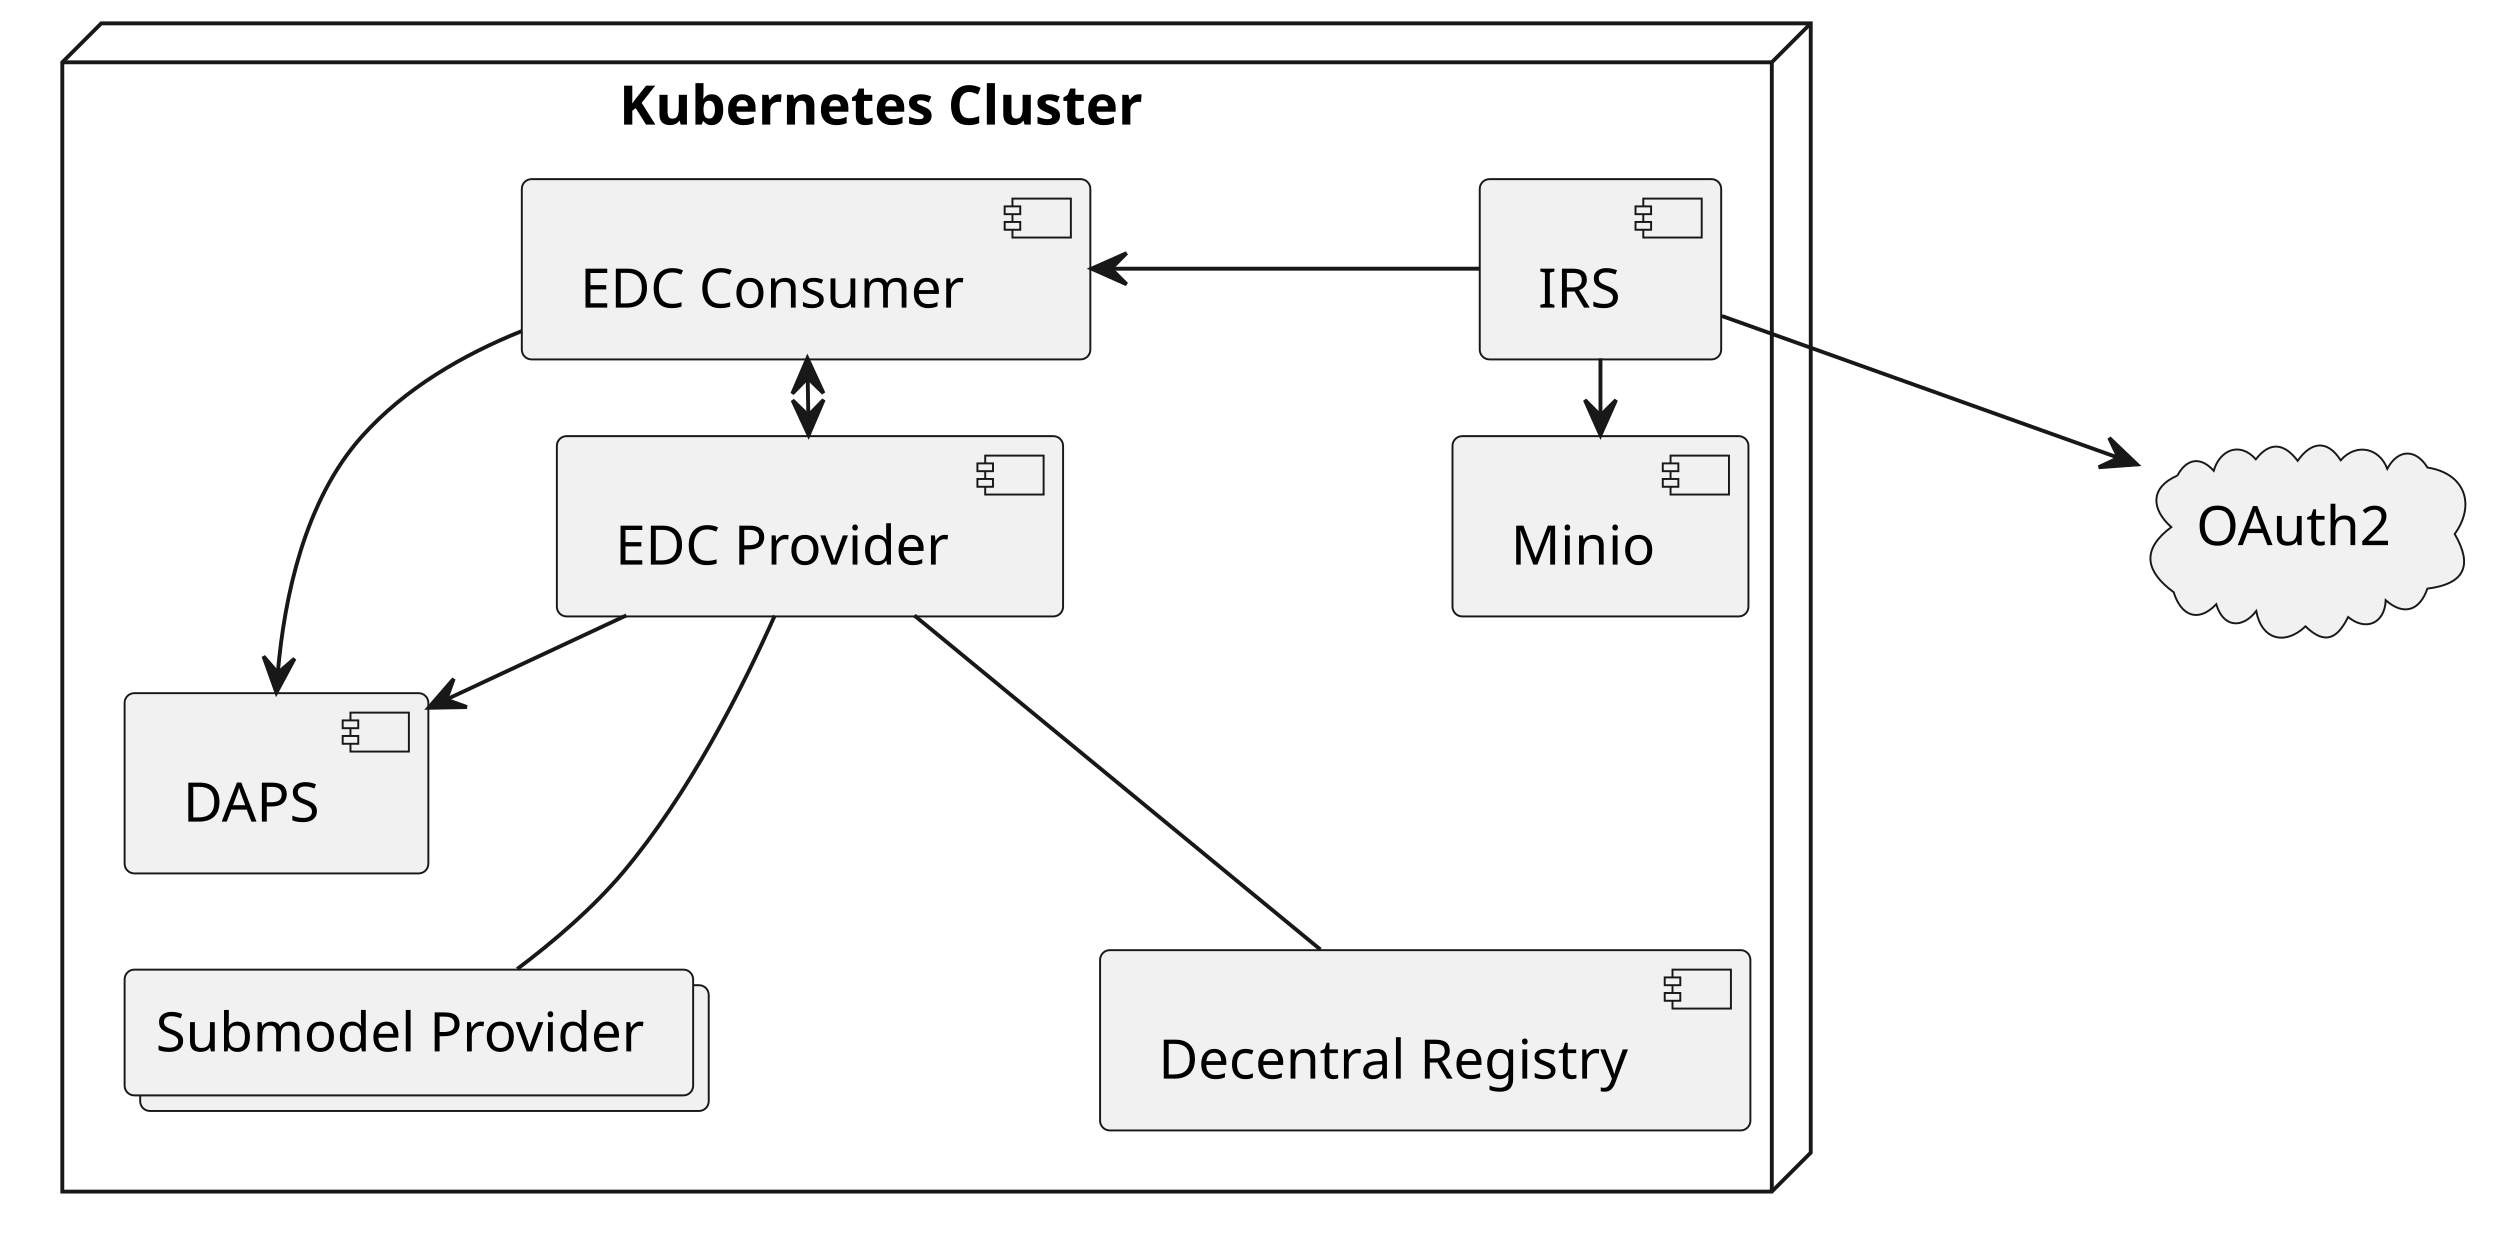
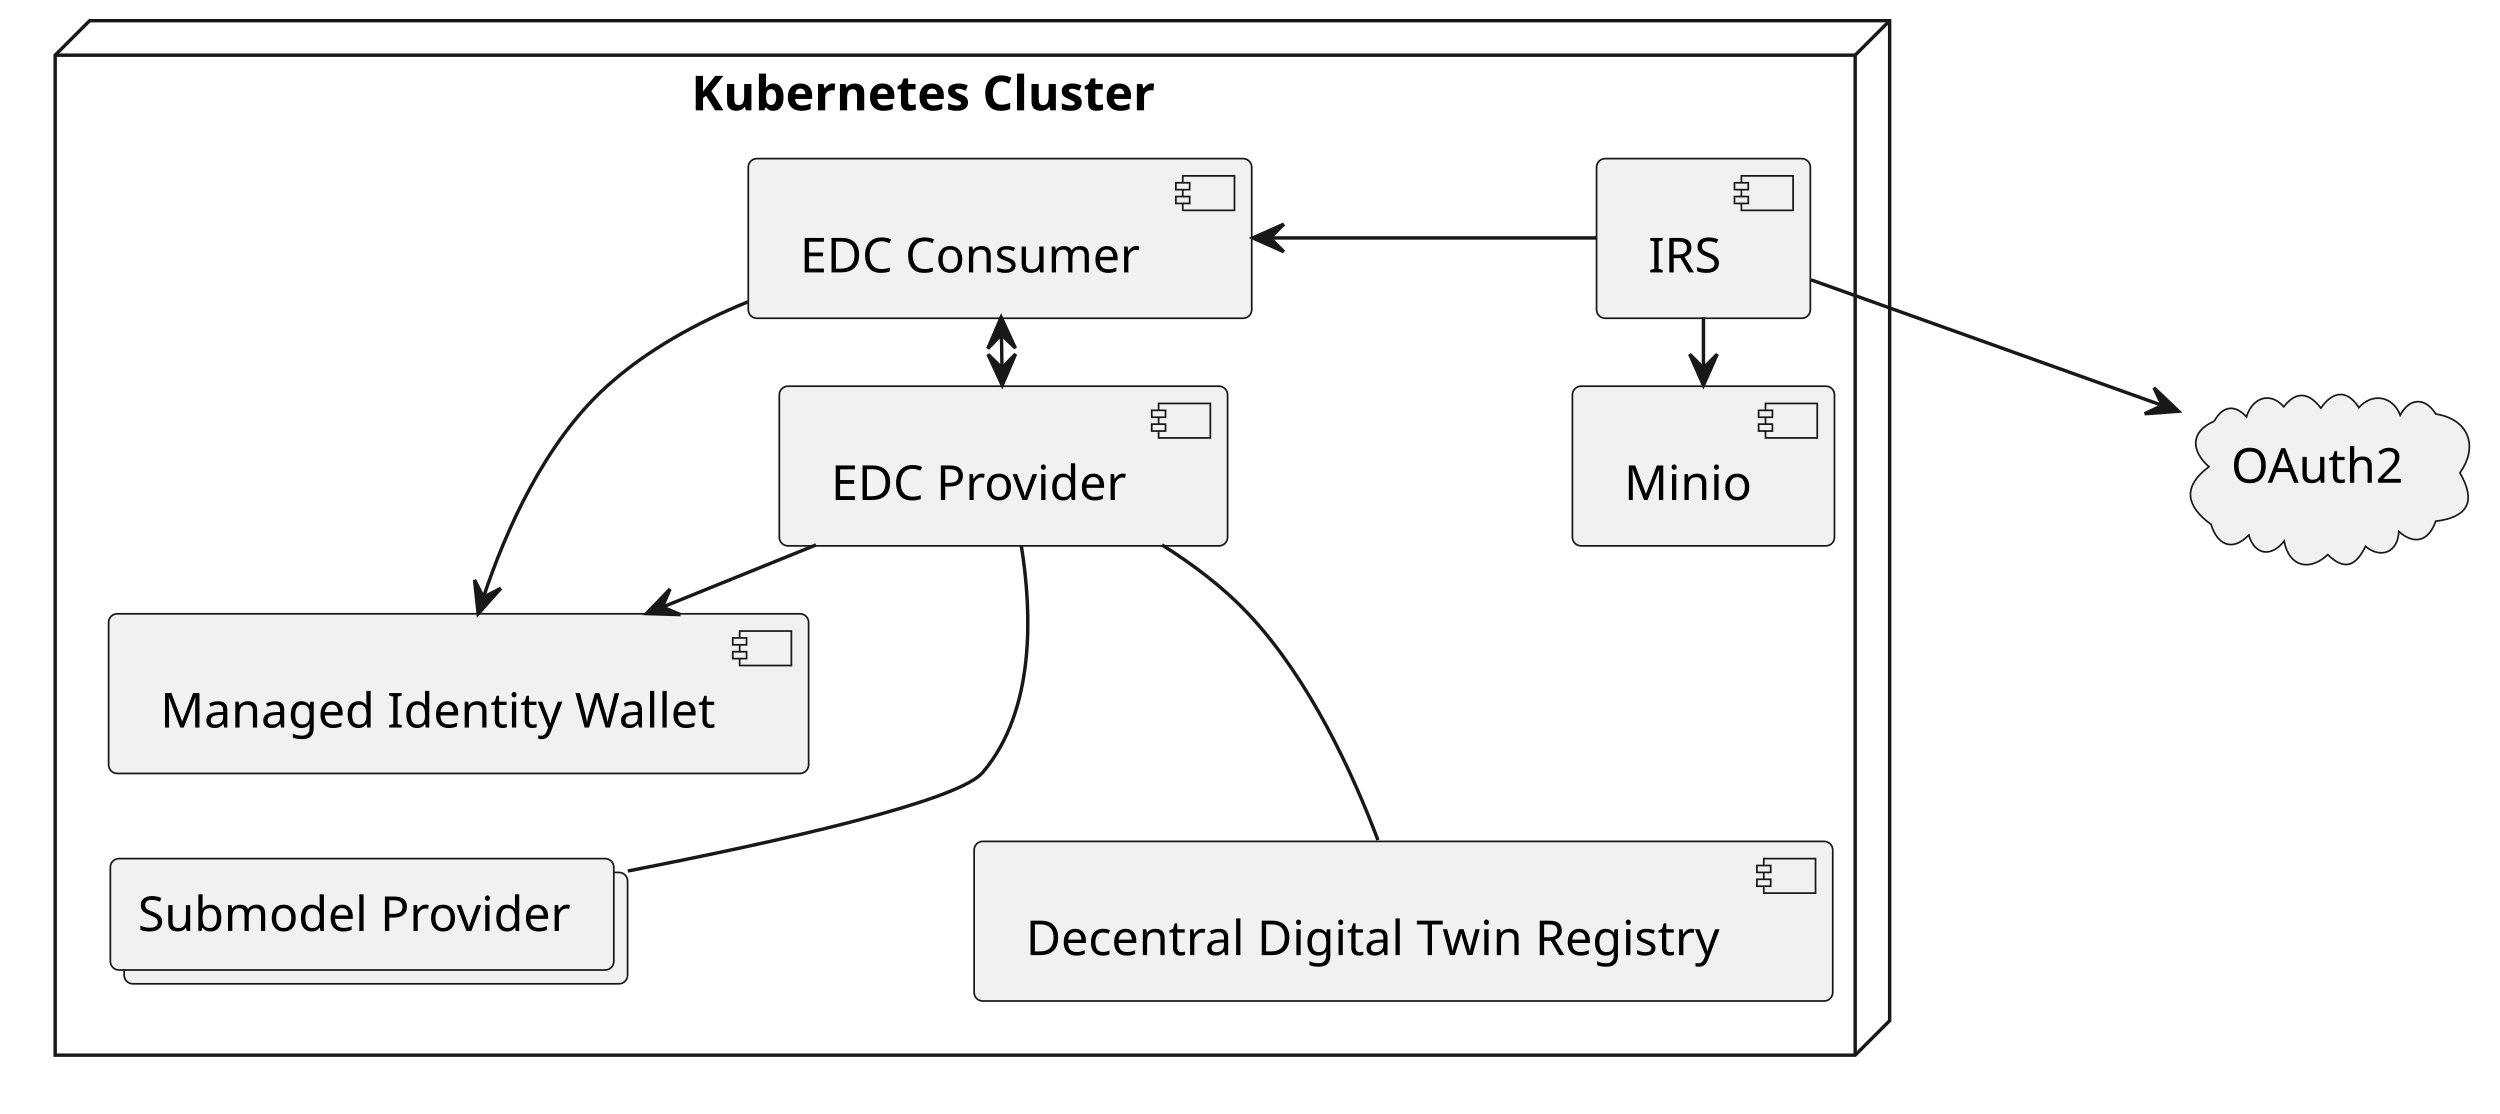
- <svg xmlns="http://www.w3.org/2000/svg" contentStyleType="text/css" height="323px" preserveAspectRatio="none" style="width:642px;height:323px;background:#FFFFFF;" version="1.1" viewBox="0 0 642 323" width="642px" zoomAndPan="magnify">
+ <svg xmlns="http://www.w3.org/2000/svg" contentStyleType="text/css" height="323px" preserveAspectRatio="none" style="width:725px;height:323px;background:#FFFFFF;" version="1.1" viewBox="0 0 725 323" width="725px" zoomAndPan="magnify">
  <defs />
  <g>
    <g id="cluster_k8s">
-       <polygon fill="none" points="16,16,26,6,465,6,465,296,455,306,16,306,16,16" style="stroke:#181818;stroke-width:1.0;" />
-       <line style="stroke:#181818;stroke-width:1.0;" x1="455" x2="465" y1="16" y2="6" />
-       <line style="stroke:#181818;stroke-width:1.0;" x1="16" x2="455" y1="16" y2="16" />
-       <line style="stroke:#181818;stroke-width:1.0;" x1="455" x2="455" y1="16" y2="306" />
-       <text fill="#000000" font-family="Architects daughter" font-size="14" font-weight="bold" lengthAdjust="spacing" textLength="155" x="159" y="31.995">Kubernetes Cluster</text>
+       <polygon fill="none" points="16,16,26,6,548,6,548,296,538,306,16,306,16,16" style="stroke:#181818;stroke-width:1.0;" />
+       <line style="stroke:#181818;stroke-width:1.0;" x1="538" x2="548" y1="16" y2="6" />
+       <line style="stroke:#181818;stroke-width:1.0;" x1="16" x2="538" y1="16" y2="16" />
+       <line style="stroke:#181818;stroke-width:1.0;" x1="538" x2="538" y1="16" y2="306" />
+       <text fill="#000000" font-family="Architects daughter" font-size="14" font-weight="bold" lengthAdjust="spacing" textLength="155" x="200.5" y="31.995">Kubernetes Cluster</text>
    </g>
    <g id="elem_IRS">
-       <rect fill="#F1F1F1" height="46.297" rx="2.5" ry="2.5" style="stroke:#181818;stroke-width:0.5;" width="62" x="380" y="46" />
-       <rect fill="#F1F1F1" height="10" style="stroke:#181818;stroke-width:0.5;" width="15" x="422" y="51" />
-       <rect fill="#F1F1F1" height="2" style="stroke:#181818;stroke-width:0.5;" width="4" x="420" y="53" />
-       <rect fill="#F1F1F1" height="2" style="stroke:#181818;stroke-width:0.5;" width="4" x="420" y="57" />
-       <text fill="#000000" font-family="Architects daughter" font-size="14" lengthAdjust="spacing" textLength="22" x="395" y="78.995">IRS</text>
+       <rect fill="#F1F1F1" height="46.297" rx="2.5" ry="2.5" style="stroke:#181818;stroke-width:0.5;" width="62" x="463" y="46" />
+       <rect fill="#F1F1F1" height="10" style="stroke:#181818;stroke-width:0.5;" width="15" x="505" y="51" />
+       <rect fill="#F1F1F1" height="2" style="stroke:#181818;stroke-width:0.5;" width="4" x="503" y="53" />
+       <rect fill="#F1F1F1" height="2" style="stroke:#181818;stroke-width:0.5;" width="4" x="503" y="57" />
+       <text fill="#000000" font-family="Architects daughter" font-size="14" lengthAdjust="spacing" textLength="22" x="478" y="78.995">IRS</text>
    </g>
    <g id="elem_Minio">
-       <rect fill="#F1F1F1" height="46.297" rx="2.5" ry="2.5" style="stroke:#181818;stroke-width:0.5;" width="76" x="373" y="112" />
-       <rect fill="#F1F1F1" height="10" style="stroke:#181818;stroke-width:0.5;" width="15" x="429" y="117" />
-       <rect fill="#F1F1F1" height="2" style="stroke:#181818;stroke-width:0.5;" width="4" x="427" y="119" />
-       <rect fill="#F1F1F1" height="2" style="stroke:#181818;stroke-width:0.5;" width="4" x="427" y="123" />
-       <text fill="#000000" font-family="Architects daughter" font-size="14" lengthAdjust="spacing" textLength="36" x="388" y="144.995">Minio</text>
+       <rect fill="#F1F1F1" height="46.297" rx="2.5" ry="2.5" style="stroke:#181818;stroke-width:0.5;" width="76" x="456" y="112" />
+       <rect fill="#F1F1F1" height="10" style="stroke:#181818;stroke-width:0.5;" width="15" x="512" y="117" />
+       <rect fill="#F1F1F1" height="2" style="stroke:#181818;stroke-width:0.5;" width="4" x="510" y="119" />
+       <rect fill="#F1F1F1" height="2" style="stroke:#181818;stroke-width:0.5;" width="4" x="510" y="123" />
+       <text fill="#000000" font-family="Architects daughter" font-size="14" lengthAdjust="spacing" textLength="36" x="471" y="144.995">Minio</text>
    </g>
    <g id="elem_dtr">
-       <rect fill="#F1F1F1" height="46.297" rx="2.5" ry="2.5" style="stroke:#181818;stroke-width:0.5;" width="167" x="282.5" y="244" />
-       <rect fill="#F1F1F1" height="10" style="stroke:#181818;stroke-width:0.5;" width="15" x="429.5" y="249" />
-       <rect fill="#F1F1F1" height="2" style="stroke:#181818;stroke-width:0.5;" width="4" x="427.5" y="251" />
-       <rect fill="#F1F1F1" height="2" style="stroke:#181818;stroke-width:0.5;" width="4" x="427.5" y="255" />
-       <text fill="#000000" font-family="Architects daughter" font-size="14" lengthAdjust="spacing" textLength="127" x="297.5" y="276.995">Decentral Registry</text>
+       <rect fill="#F1F1F1" height="46.297" rx="2.5" ry="2.5" style="stroke:#181818;stroke-width:0.5;" width="249" x="282.5" y="244" />
+       <rect fill="#F1F1F1" height="10" style="stroke:#181818;stroke-width:0.5;" width="15" x="511.5" y="249" />
+       <rect fill="#F1F1F1" height="2" style="stroke:#181818;stroke-width:0.5;" width="4" x="509.5" y="251" />
+       <rect fill="#F1F1F1" height="2" style="stroke:#181818;stroke-width:0.5;" width="4" x="509.5" y="255" />
+       <text fill="#000000" font-family="Architects daughter" font-size="14" lengthAdjust="spacing" textLength="209" x="297.5" y="276.995">Decentral Digital Twin Registry</text>
    </g>
    <g id="elem_consumer">
-       <rect fill="#F1F1F1" height="46.297" rx="2.5" ry="2.5" style="stroke:#181818;stroke-width:0.5;" width="146" x="134" y="46" />
-       <rect fill="#F1F1F1" height="10" style="stroke:#181818;stroke-width:0.5;" width="15" x="260" y="51" />
-       <rect fill="#F1F1F1" height="2" style="stroke:#181818;stroke-width:0.5;" width="4" x="258" y="53" />
-       <rect fill="#F1F1F1" height="2" style="stroke:#181818;stroke-width:0.5;" width="4" x="258" y="57" />
-       <text fill="#000000" font-family="Architects daughter" font-size="14" lengthAdjust="spacing" textLength="106" x="149" y="78.995">EDC Consumer</text>
+       <rect fill="#F1F1F1" height="46.297" rx="2.5" ry="2.5" style="stroke:#181818;stroke-width:0.5;" width="146" x="217" y="46" />
+       <rect fill="#F1F1F1" height="10" style="stroke:#181818;stroke-width:0.5;" width="15" x="343" y="51" />
+       <rect fill="#F1F1F1" height="2" style="stroke:#181818;stroke-width:0.5;" width="4" x="341" y="53" />
+       <rect fill="#F1F1F1" height="2" style="stroke:#181818;stroke-width:0.5;" width="4" x="341" y="57" />
+       <text fill="#000000" font-family="Architects daughter" font-size="14" lengthAdjust="spacing" textLength="106" x="232" y="78.995">EDC Consumer</text>
    </g>
    <g id="elem_provider">
-       <rect fill="#F1F1F1" height="46.297" rx="2.5" ry="2.5" style="stroke:#181818;stroke-width:0.5;" width="130" x="143" y="112" />
-       <rect fill="#F1F1F1" height="10" style="stroke:#181818;stroke-width:0.5;" width="15" x="253" y="117" />
-       <rect fill="#F1F1F1" height="2" style="stroke:#181818;stroke-width:0.5;" width="4" x="251" y="119" />
-       <rect fill="#F1F1F1" height="2" style="stroke:#181818;stroke-width:0.5;" width="4" x="251" y="123" />
-       <text fill="#000000" font-family="Architects daughter" font-size="14" lengthAdjust="spacing" textLength="90" x="158" y="144.995">EDC Provider</text>
+       <rect fill="#F1F1F1" height="46.297" rx="2.5" ry="2.5" style="stroke:#181818;stroke-width:0.5;" width="130" x="226" y="112" />
+       <rect fill="#F1F1F1" height="10" style="stroke:#181818;stroke-width:0.5;" width="15" x="336" y="117" />
+       <rect fill="#F1F1F1" height="2" style="stroke:#181818;stroke-width:0.5;" width="4" x="334" y="119" />
+       <rect fill="#F1F1F1" height="2" style="stroke:#181818;stroke-width:0.5;" width="4" x="334" y="123" />
+       <text fill="#000000" font-family="Architects daughter" font-size="14" lengthAdjust="spacing" textLength="90" x="241" y="144.995">EDC Provider</text>
    </g>
-     <g id="elem_daps">
-       <rect fill="#F1F1F1" height="46.297" rx="2.5" ry="2.5" style="stroke:#181818;stroke-width:0.5;" width="78" x="32" y="178" />
-       <rect fill="#F1F1F1" height="10" style="stroke:#181818;stroke-width:0.5;" width="15" x="90" y="183" />
-       <rect fill="#F1F1F1" height="2" style="stroke:#181818;stroke-width:0.5;" width="4" x="88" y="185" />
-       <rect fill="#F1F1F1" height="2" style="stroke:#181818;stroke-width:0.5;" width="4" x="88" y="189" />
-       <text fill="#000000" font-family="Architects daughter" font-size="14" lengthAdjust="spacing" textLength="38" x="47" y="210.995">DAPS</text>
+     <g id="elem_miw">
+       <rect fill="#F1F1F1" height="46.297" rx="2.5" ry="2.5" style="stroke:#181818;stroke-width:0.5;" width="203" x="31.5" y="178" />
+       <rect fill="#F1F1F1" height="10" style="stroke:#181818;stroke-width:0.5;" width="15" x="214.5" y="183" />
+       <rect fill="#F1F1F1" height="2" style="stroke:#181818;stroke-width:0.5;" width="4" x="212.5" y="185" />
+       <rect fill="#F1F1F1" height="2" style="stroke:#181818;stroke-width:0.5;" width="4" x="212.5" y="189" />
+       <text fill="#000000" font-family="Architects daughter" font-size="14" lengthAdjust="spacing" textLength="163" x="46.5" y="210.995">Managed Identity Wallet</text>
    </g>
    <g id="elem_submodel">
      <rect fill="#F1F1F1" height="32.297" rx="2.5" ry="2.5" style="stroke:#181818;stroke-width:0.5;" width="146" x="36" y="253" />
      <rect fill="#F1F1F1" height="32.297" rx="2.5" ry="2.5" style="stroke:#181818;stroke-width:0.5;" width="146" x="32" y="249" />
      <text fill="#000000" font-family="Architects daughter" font-size="14" lengthAdjust="spacing" textLength="130" x="40" y="269.995">Submodel Provider</text>
    </g>
    <g id="elem_OAuth2">
-       <path d="M559.145,122.135 C561.499,117.775 565.041,117.1 568.485,120.886 C569.996,115.662 575.086,113.235 579.299,117.944 C583.011,113.192 586.668,113.903 590.044,118.337 C593.437,113.501 597.564,112.731 601.088,118.197 C605.001,113.761 610.959,114.873 613.055,120.383 C615.797,115.274 620.343,115.165 623.389,120.07 C632.956,121.553 635.839,129.504 630.371,137.138 C635.189,145.406 632.737,150.004 623.351,151.161 C621.419,156.809 617.3,158.24 612.653,154.14 C612.413,160.084 607.574,162.205 603,158.455 C600.262,163.995 597.072,165.733 592.054,160.848 C586.813,165.823 580.775,164.388 579.403,156.916 C575.833,161.552 570.907,161.185 569.139,155.179 C564.304,160.168 560.004,157.92 558.213,152.101 C551.03,146.801 549.721,141.225 557.584,135.36 C552.484,130.824 551.987,125.225 559.145,122.135 " fill="#F1F1F1" style="stroke:#181818;stroke-width:0.5;" />
-       <text fill="#000000" font-family="Architects daughter" font-size="14" lengthAdjust="spacing" textLength="52" x="564" y="139.995">OAuth2</text>
+       <path d="M642.145,122.135 C644.499,117.775 648.041,117.1 651.485,120.886 C652.996,115.662 658.086,113.235 662.299,117.944 C666.011,113.192 669.668,113.903 673.044,118.337 C676.437,113.501 680.564,112.731 684.088,118.197 C688.001,113.761 693.959,114.873 696.055,120.383 C698.797,115.274 703.343,115.165 706.389,120.07 C715.956,121.553 718.839,129.504 713.371,137.138 C718.189,145.406 715.737,150.004 706.351,151.161 C704.419,156.809 700.3,158.24 695.653,154.14 C695.413,160.084 690.574,162.205 686,158.455 C683.262,163.995 680.072,165.733 675.054,160.848 C669.813,165.823 663.775,164.388 662.403,156.916 C658.833,161.552 653.907,161.185 652.139,155.179 C647.304,160.168 643.004,157.92 641.213,152.101 C634.03,146.801 632.721,141.225 640.584,135.36 C635.484,130.824 634.987,125.225 642.145,122.135 " fill="#F1F1F1" style="stroke:#181818;stroke-width:0.5;" />
+       <text fill="#000000" font-family="Architects daughter" font-size="14" lengthAdjust="spacing" textLength="52" x="647" y="139.995">OAuth2</text>
    </g>
    <g id="link_IRS_Minio">
-       <path d="M411,92.03 C411,96.7 411,101.69 411,106.53 " fill="none" id="IRS-to-Minio" style="stroke:#181818;stroke-width:1.0;" />
-       <polygon fill="#181818" points="411,111.72,415,102.72,411,106.72,407,102.72,411,111.72" style="stroke:#181818;stroke-width:1.0;" />
+       <path d="M494,92.03 C494,96.7 494,101.69 494,106.53 " fill="none" id="IRS-to-Minio" style="stroke:#181818;stroke-width:1.0;" />
+       <polygon fill="#181818" points="494,111.72,498,102.72,494,106.72,490,102.72,494,111.72" style="stroke:#181818;stroke-width:1.0;" />
    </g>
    <g id="link_IRS_consumer">
-       <path d="M379.86,69 C348.36,69 316.86,69 285.37,69 " fill="none" id="IRS-to-consumer" style="stroke:#181818;stroke-width:1.0;" />
-       <polygon fill="#181818" points="280.31,69,289.31,73,285.31,69,289.31,65,280.31,69" style="stroke:#181818;stroke-width:1.0;" />
+       <path d="M462.86,69 C431.36,69 399.86,69 368.37,69 " fill="none" id="IRS-to-consumer" style="stroke:#181818;stroke-width:1.0;" />
+       <polygon fill="#181818" points="363.31,69,372.31,73,368.31,69,372.31,65,363.31,69" style="stroke:#181818;stroke-width:1.0;" />
    </g>
-     <g id="link_consumer_daps">
-       <path d="M133.94,85.04 C118.67,91.19 103.92,99.83 93,112 C78.19,128.5 73.02,153.46 71.36,172.59 " fill="none" id="consumer-to-daps" style="stroke:#181818;stroke-width:1.0;" />
-       <polygon fill="#181818" points="70.98,177.82,75.638,169.142,71.352,172.834,67.66,168.548,70.98,177.82" style="stroke:#181818;stroke-width:1.0;" />
+     <g id="link_consumer_miw">
+       <path d="M216.93,87.52 C202.19,93.51 187.66,101.47 176,112 C157.97,128.29 146.67,153.81 140.21,173.18 " fill="none" id="consumer-to-miw" style="stroke:#181818;stroke-width:1.0;" />
+       <polygon fill="#181818" points="138.67,177.97,145.232,170.625,140.2,173.21,137.615,168.178,138.67,177.97" style="stroke:#181818;stroke-width:1.0;" />
    </g>
-     <g id="link_provider_daps">
-       <path d="M160.85,158.03 C145.97,164.98 129.6,172.63 114.95,179.47 " fill="none" id="provider-to-daps" style="stroke:#181818;stroke-width:1.0;" />
-       <polygon fill="#181818" points="110.05,181.76,119.897,181.577,114.581,179.645,116.513,174.328,110.05,181.76" style="stroke:#181818;stroke-width:1.0;" />
+     <g id="link_provider_miw">
+       <path d="M236.63,158.03 C222.35,163.81 206.88,170.07 192.36,175.96 " fill="none" id="provider-to-miw" style="stroke:#181818;stroke-width:1.0;" />
+       <polygon fill="#181818" points="187.47,177.93,197.314,178.239,192.101,176.043,194.296,170.83,187.47,177.93" style="stroke:#181818;stroke-width:1.0;" />
    </g>
    <g id="link_consumer_provider">
-       <path d="M207.42,97.2 C207.47,100.22 207.52,103.31 207.57,106.34 " fill="none" id="consumer-provider" style="stroke:#181818;stroke-width:1.0;" />
-       <polygon fill="#181818" points="207.34,92.03,203.469,101.086,207.411,97.029,211.468,100.972,207.34,92.03" style="stroke:#181818;stroke-width:1.0;" />
-       <polygon fill="#181818" points="207.65,111.72,211.521,102.664,207.579,106.721,203.522,102.778,207.65,111.72" style="stroke:#181818;stroke-width:1.0;" />
+       <path d="M290.42,97.2 C290.47,100.22 290.52,103.31 290.57,106.34 " fill="none" id="consumer-provider" style="stroke:#181818;stroke-width:1.0;" />
+       <polygon fill="#181818" points="290.34,92.03,286.469,101.086,290.411,97.029,294.468,100.972,290.34,92.03" style="stroke:#181818;stroke-width:1.0;" />
+       <polygon fill="#181818" points="290.65,111.72,294.521,102.664,290.579,106.721,286.522,102.778,290.65,111.72" style="stroke:#181818;stroke-width:1.0;" />
    </g>
    <g id="link_provider_submodel">
-       <path d="M198.94,158.12 C190.59,176.9 176.93,203.9 160,224 C152.21,233.25 142.11,241.85 132.82,248.84 " fill="none" id="provider-submodel" style="stroke:#181818;stroke-width:1.0;" />
+       <path d="M296.17,158.21 C299.33,177.83 300.26,206.02 285,224 C277.96,232.29 227.48,243.74 182.07,252.59 " fill="none" id="provider-submodel" style="stroke:#181818;stroke-width:1.0;" />
    </g>
    <g id="link_provider_dtr">
-       <path d="M234.8,158.05 C263.86,181.96 309.96,219.89 339.07,243.84 " fill="none" id="provider-dtr" style="stroke:#181818;stroke-width:1.0;" />
+       <path d="M336.99,158.03 C345.99,163.7 354.84,170.38 362,178 C379.87,197 392.38,224.46 399.6,243.64 " fill="none" id="provider-dtr" style="stroke:#181818;stroke-width:1.0;" />
    </g>
    <g id="link_IRS_OAuth2">
-       <path d="M442.18,81.15 C470.23,91.18 511.81,106.04 543.74,117.46 " fill="none" id="IRS-to-OAuth2" style="stroke:#181818;stroke-width:1.0;" />
-       <polygon fill="#181818" points="548.77,119.26,541.649,112.456,544.064,117.572,538.948,119.987,548.77,119.26" style="stroke:#181818;stroke-width:1.0;" />
+       <path d="M525.18,81.15 C553.23,91.18 594.81,106.04 626.74,117.46 " fill="none" id="IRS-to-OAuth2" style="stroke:#181818;stroke-width:1.0;" />
+       <polygon fill="#181818" points="631.77,119.26,624.649,112.456,627.064,117.572,621.948,119.987,631.77,119.26" style="stroke:#181818;stroke-width:1.0;" />
    </g>
  </g>
</svg>
